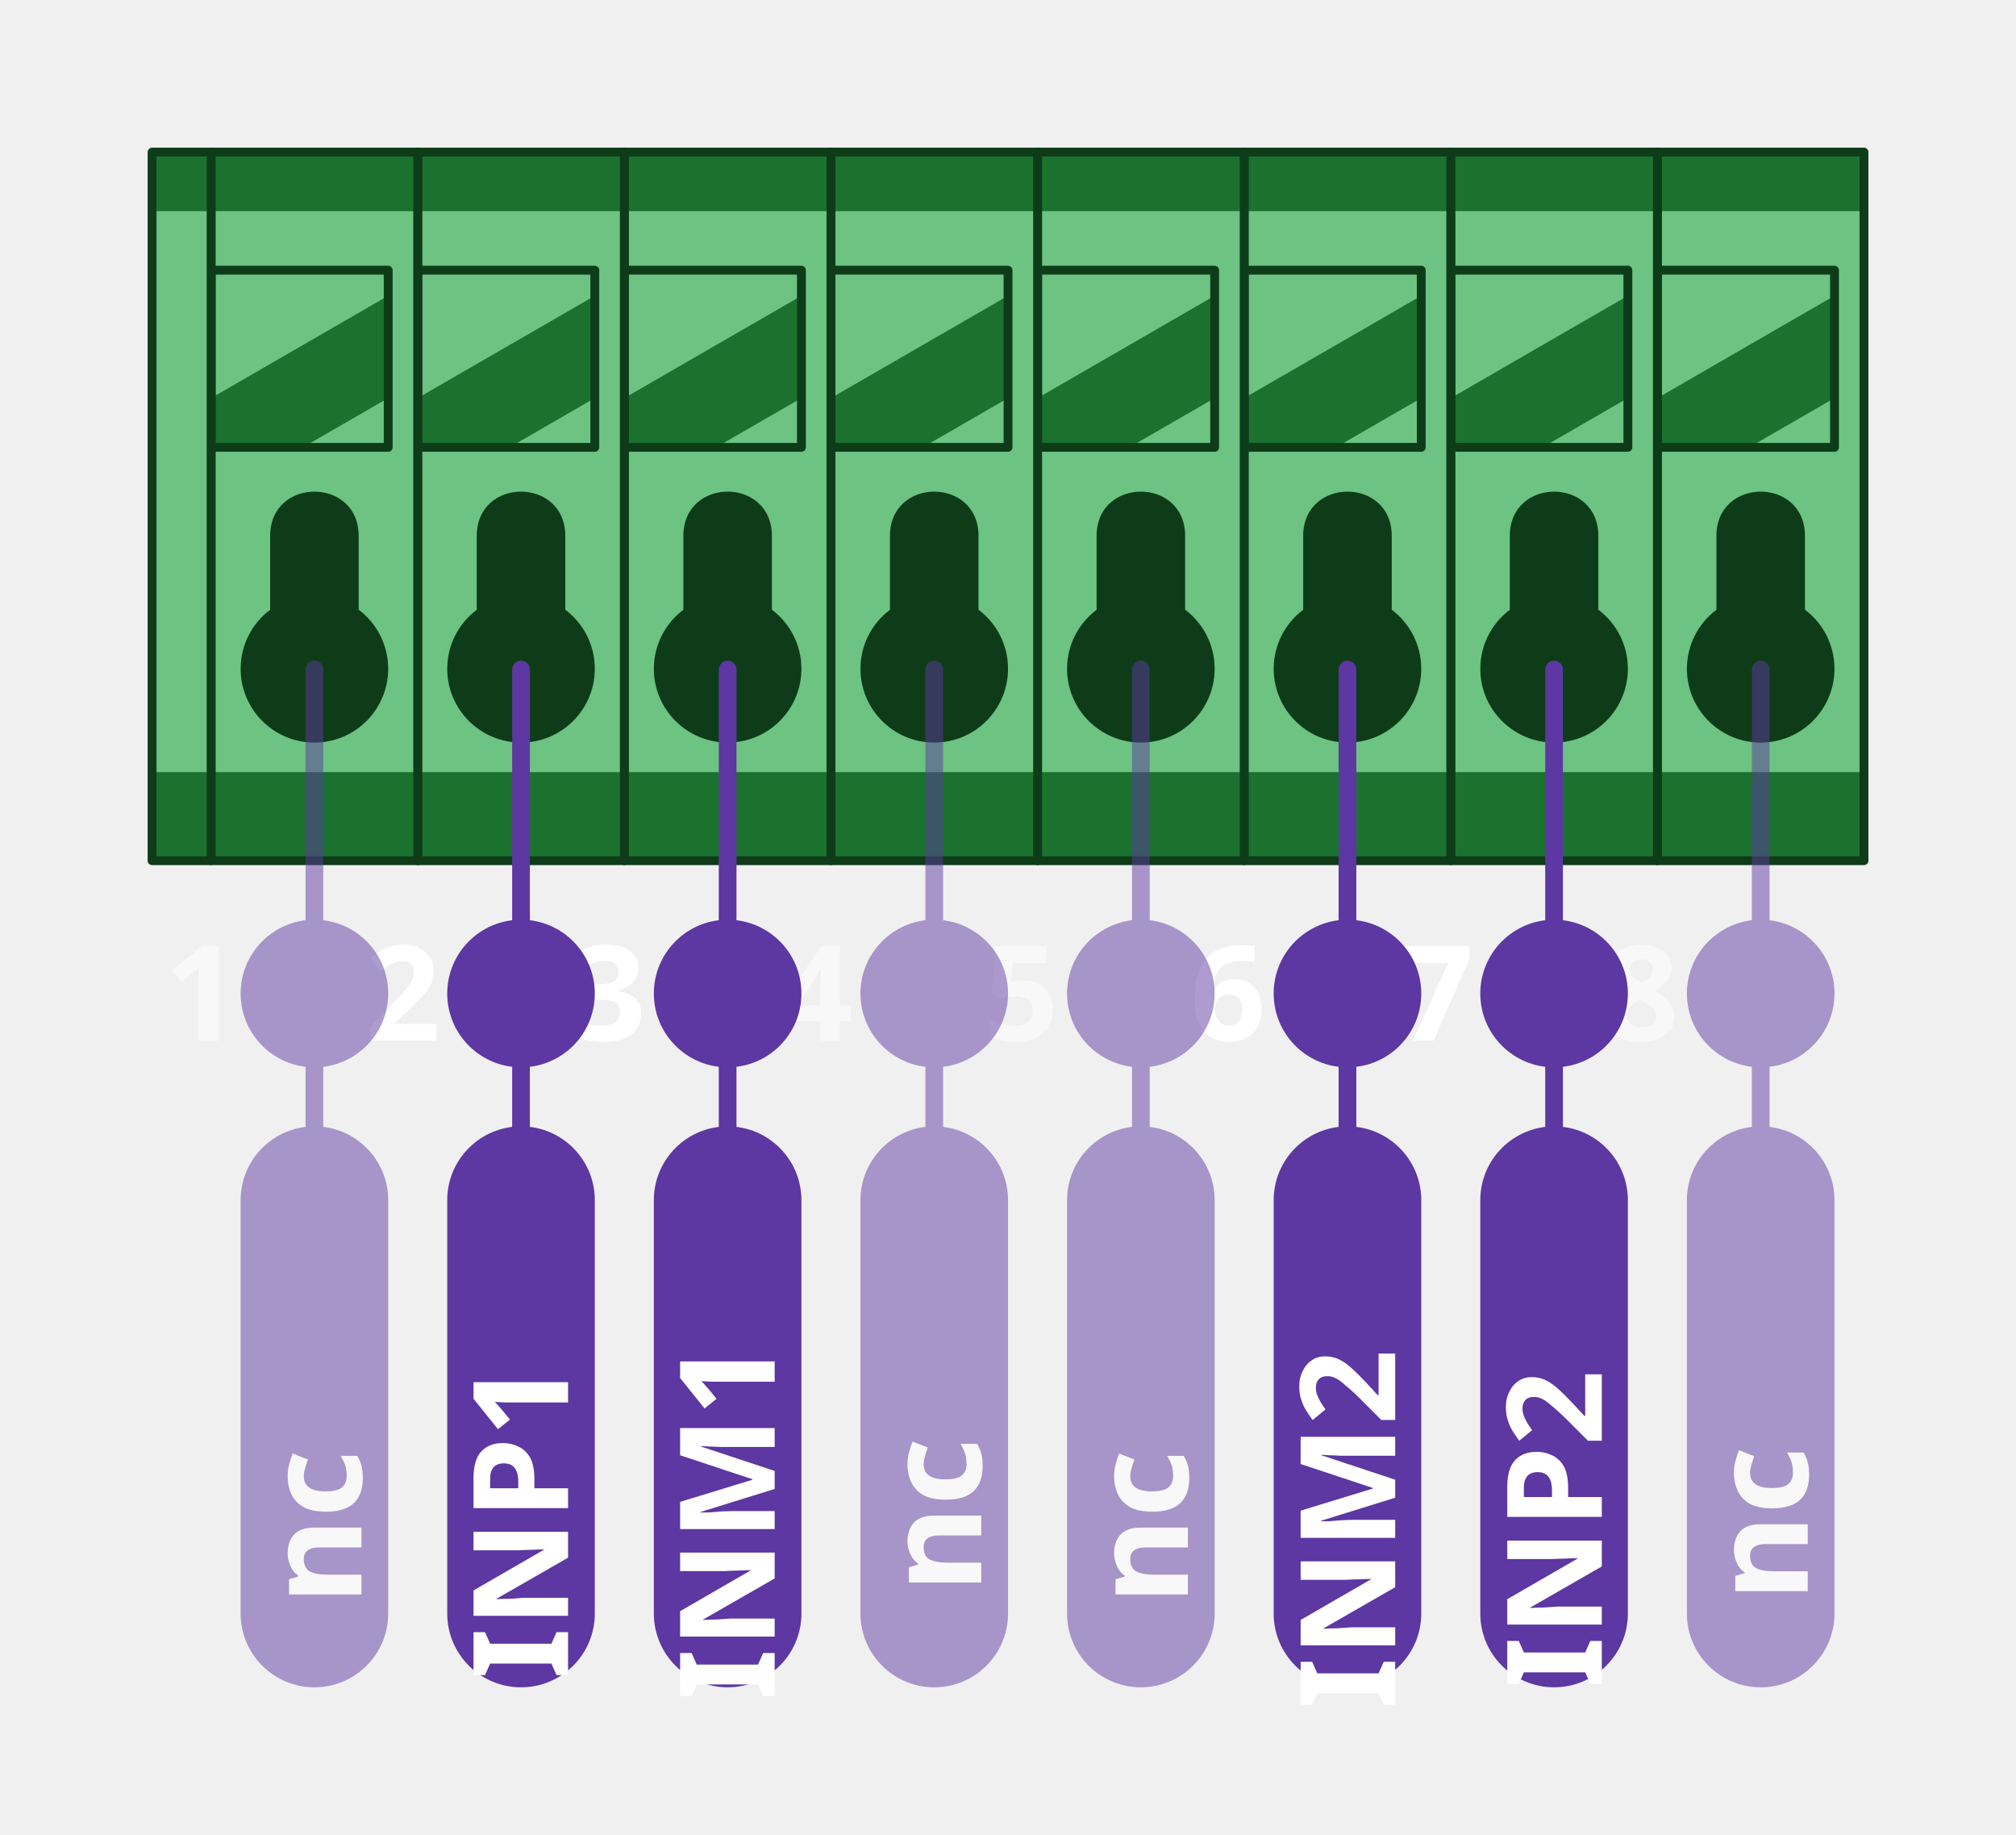
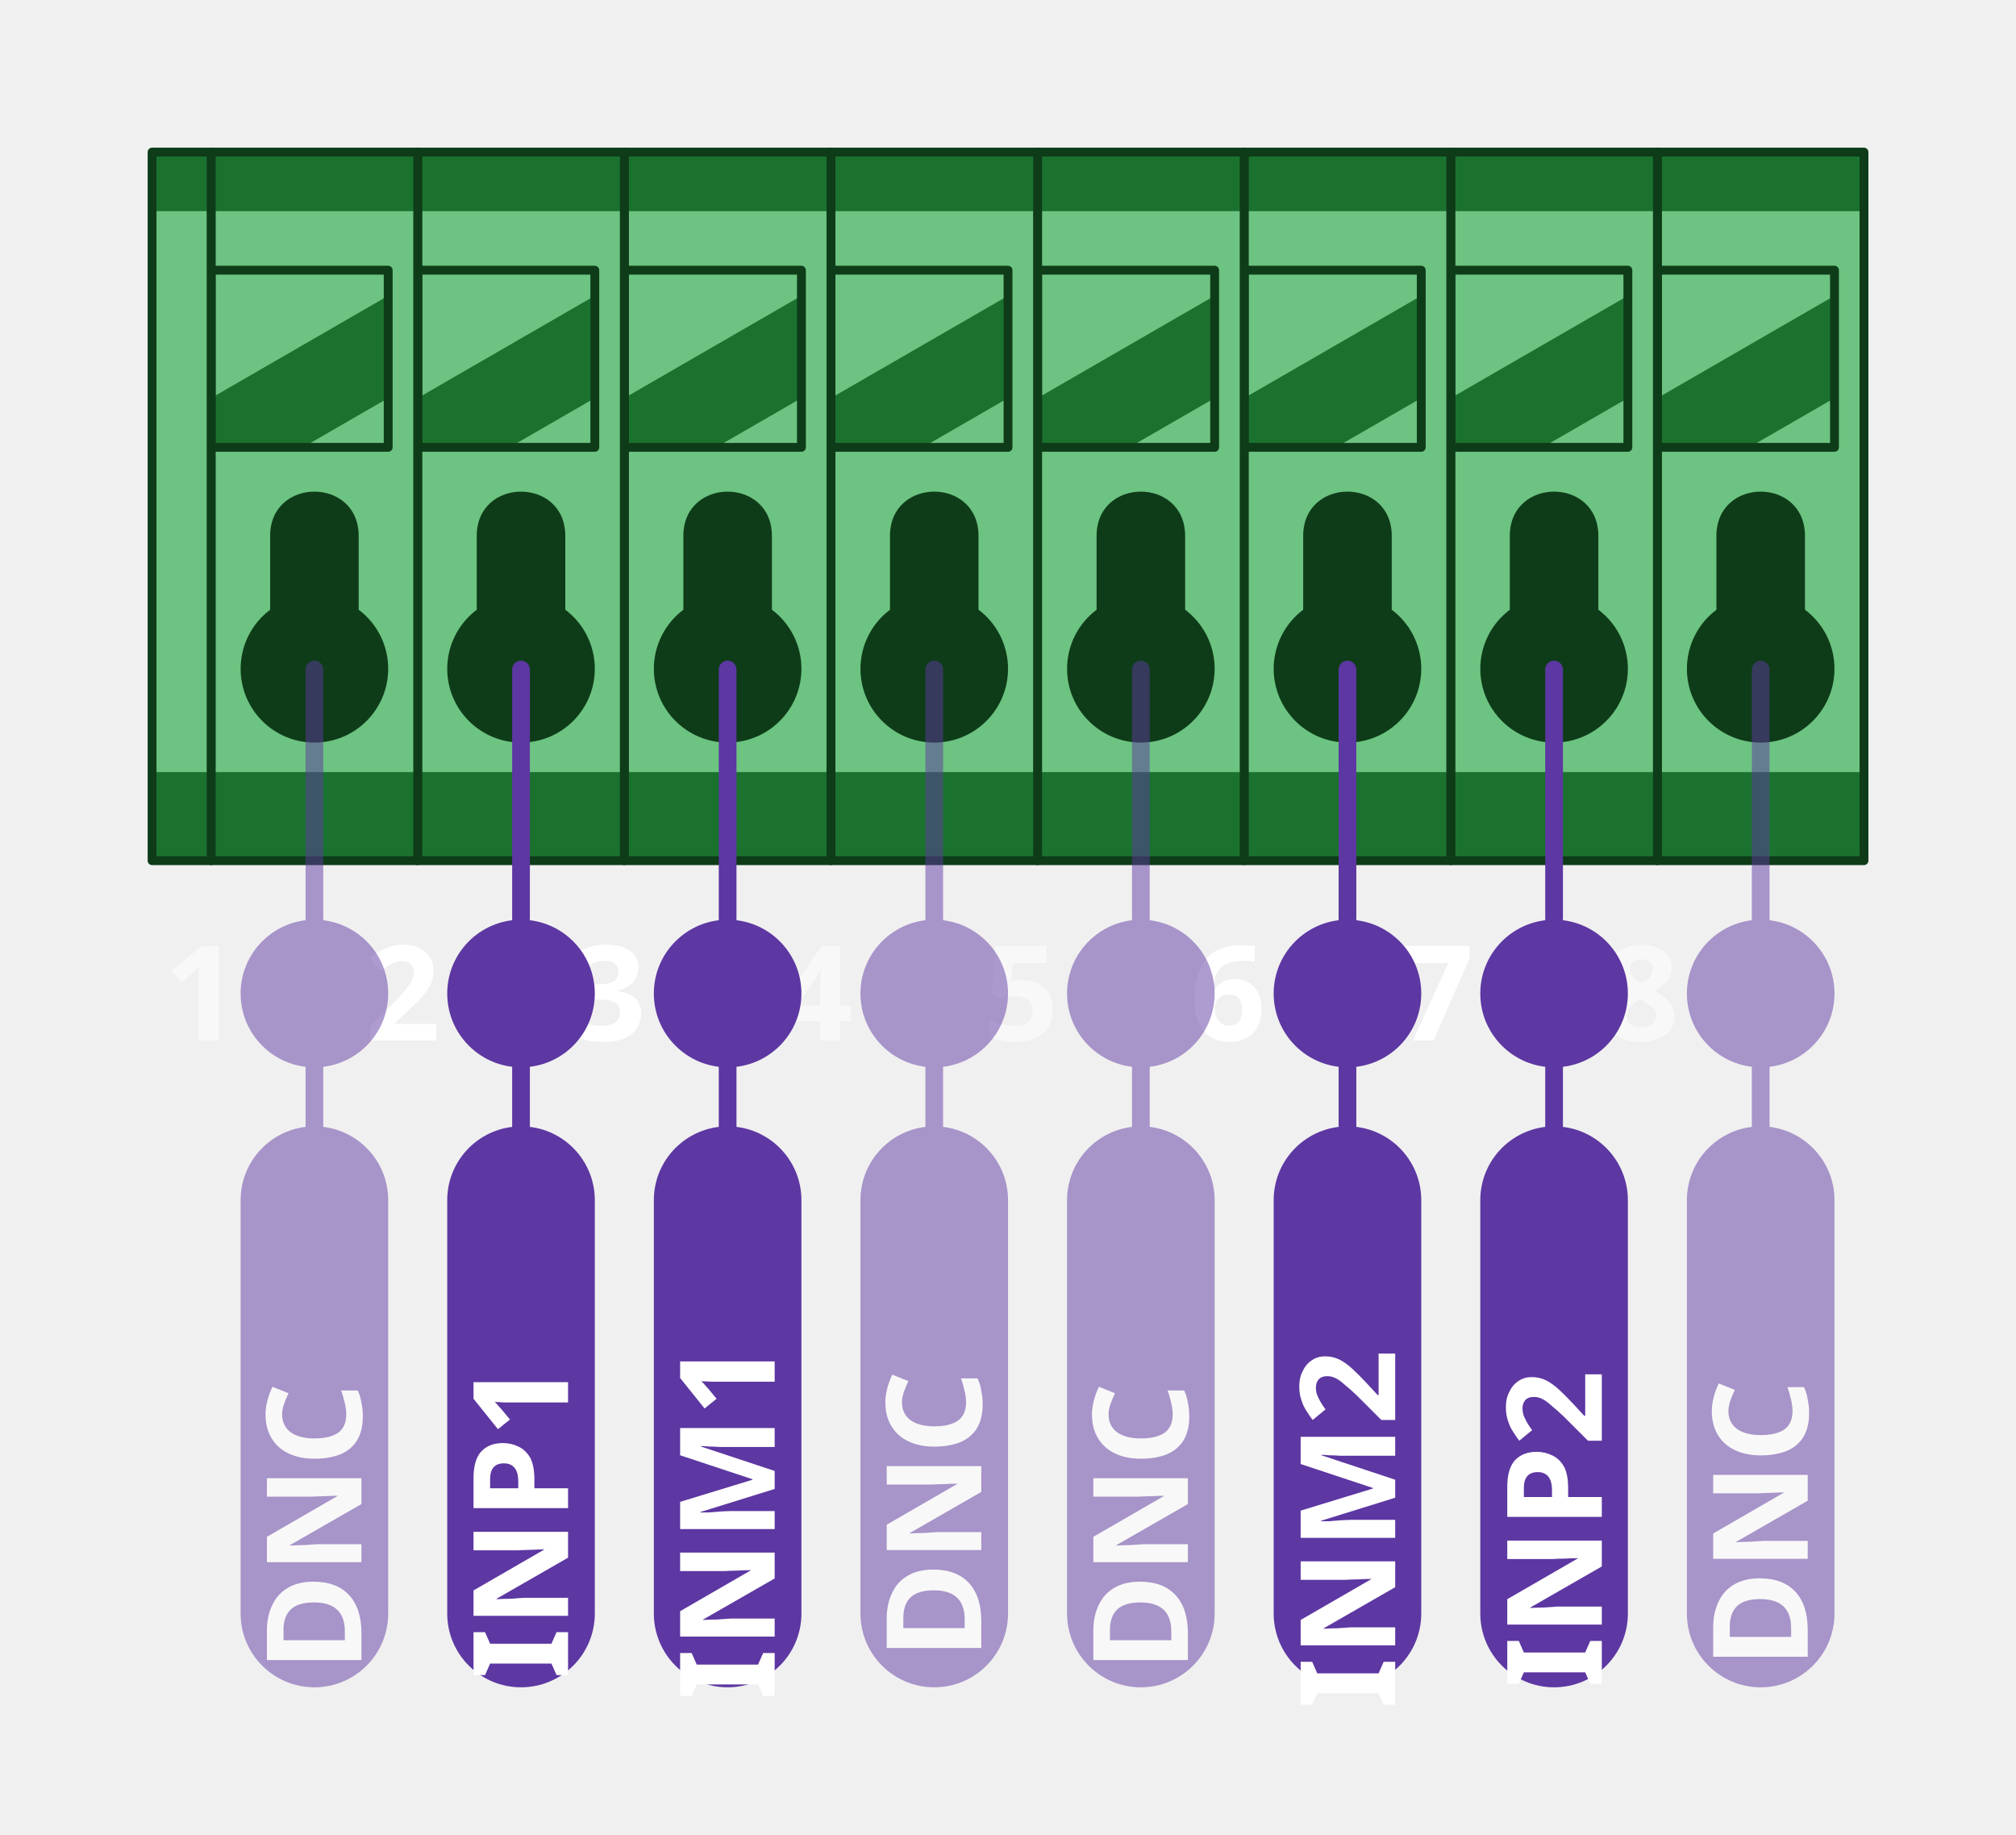
<svg xmlns="http://www.w3.org/2000/svg" width="68.302mm" height="62.152mm" viewBox="0 0 68.302 62.152" version="1.1" id="svg5" xml:space="preserve">
  <defs id="defs2" />
  <g id="layer1" transform="translate(-4.847864,-4.847864)">
    <g id="g785" transform="translate(30,-160)" style="display:inline;stroke-width:0.3;stroke-dasharray:none">
      <path style="fill:#6dc381;stroke:none;stroke-width:0.3;stroke-linecap:round;stroke-linejoin:round;stroke-dasharray:none;stroke-opacity:1" d="M 31,170 H 38 v 24 h -7 v -24" id="path771" />
      <path style="display:inline;fill:#1b722f;stroke:none;stroke-width:0.3;stroke-linecap:round;stroke-linejoin:round;stroke-dasharray:none;stroke-opacity:1" d="M 31,191 H 38 v 3 h -7 v -3" id="path773" />
      <path style="display:inline;fill:#1b722f;stroke:none;stroke-width:0.3;stroke-linecap:round;stroke-linejoin:round;stroke-dasharray:none;stroke-opacity:1" d="M 31,170 H 38 v 2 h -7 v -2" id="path775" />
      <path id="path777" style="fill:#1b722f;stroke:none;stroke-width:0.3;stroke-linecap:round;stroke-linejoin:round;stroke-dasharray:none;stroke-opacity:1" d="M 37,174.866 31,178.331 V 180 h 3.109 l 2.891,-1.669 v -3.464" />
      <path style="fill:none;stroke:#0e3c19;stroke-width:0.3;stroke-linecap:round;stroke-linejoin:round;stroke-dasharray:none;stroke-opacity:1" d="M 31,174 H 37 v 6 h -6 v -6" id="path779" />
      <path id="path781" style="fill:#0e3c19;stroke:none;stroke-width:0.3;stroke-linecap:round;stroke-linejoin:round;stroke-dasharray:none;stroke-opacity:1" d="m 15.5,21.5 c -0.75,0 -1.5,0.5 -1.5,1.5 v 2.502 a 2.5,2.5 0 0 0 -1,1.998 2.5,2.5 0 0 0 2.5,2.5 2.5,2.5 0 0 0 2.5,-2.5 2.5,2.5 0 0 0 -1,-2 v -2.5 c 0,-1 -0.75,-1.5 -1.5,-1.5 z" transform="translate(19,160)" />
      <path style="display:inline;fill:none;stroke:#0e3c19;stroke-width:0.3;stroke-linecap:round;stroke-linejoin:round;stroke-dasharray:none;stroke-opacity:1" d="m 31,170 h 7 v 24 h -7 v -24" id="path783" />
    </g>
    <g id="g753" transform="translate(23,-160)" style="display:inline;stroke-width:0.3;stroke-dasharray:none">
      <path style="fill:#6dc381;stroke:none;stroke-width:0.3;stroke-linecap:round;stroke-linejoin:round;stroke-dasharray:none;stroke-opacity:1" d="M 31,170 H 38 v 24 h -7 v -24" id="path739" />
      <path style="display:inline;fill:#1b722f;stroke:none;stroke-width:0.3;stroke-linecap:round;stroke-linejoin:round;stroke-dasharray:none;stroke-opacity:1" d="M 31,191 H 38 v 3 h -7 v -3" id="path741" />
      <path style="display:inline;fill:#1b722f;stroke:none;stroke-width:0.3;stroke-linecap:round;stroke-linejoin:round;stroke-dasharray:none;stroke-opacity:1" d="M 31,170 H 38 v 2 h -7 v -2" id="path743" />
      <path id="path745" style="fill:#1b722f;stroke:none;stroke-width:0.3;stroke-linecap:round;stroke-linejoin:round;stroke-dasharray:none;stroke-opacity:1" d="M 37,174.866 31,178.331 V 180 h 3.109 l 2.891,-1.669 v -3.464" />
      <path style="fill:none;stroke:#0e3c19;stroke-width:0.3;stroke-linecap:round;stroke-linejoin:round;stroke-dasharray:none;stroke-opacity:1" d="M 31,174 H 37 v 6 h -6 v -6" id="path747" />
      <path id="path749" style="fill:#0e3c19;stroke:none;stroke-width:0.3;stroke-linecap:round;stroke-linejoin:round;stroke-dasharray:none;stroke-opacity:1" d="m 15.5,21.5 c -0.75,0 -1.5,0.5 -1.5,1.5 v 2.502 a 2.5,2.5 0 0 0 -1,1.998 2.5,2.5 0 0 0 2.5,2.5 2.5,2.5 0 0 0 2.5,-2.5 2.5,2.5 0 0 0 -1,-2 v -2.5 c 0,-1 -0.75,-1.5 -1.5,-1.5 z" transform="translate(19,160)" />
      <path style="display:inline;fill:none;stroke:#0e3c19;stroke-width:0.3;stroke-linecap:round;stroke-linejoin:round;stroke-dasharray:none;stroke-opacity:1" d="m 31,170 h 7 v 24 h -7 v -24" id="path751" />
    </g>
    <g id="g721" transform="translate(16,-160)" style="display:inline;stroke-width:0.3;stroke-dasharray:none">
      <path style="fill:#6dc381;stroke:none;stroke-width:0.3;stroke-linecap:round;stroke-linejoin:round;stroke-dasharray:none;stroke-opacity:1" d="M 31,170 H 38 v 24 h -7 v -24" id="path707" />
      <path style="display:inline;fill:#1b722f;stroke:none;stroke-width:0.3;stroke-linecap:round;stroke-linejoin:round;stroke-dasharray:none;stroke-opacity:1" d="M 31,191 H 38 v 3 h -7 v -3" id="path709" />
      <path style="display:inline;fill:#1b722f;stroke:none;stroke-width:0.3;stroke-linecap:round;stroke-linejoin:round;stroke-dasharray:none;stroke-opacity:1" d="M 31,170 H 38 v 2 h -7 v -2" id="path711" />
      <path id="path713" style="fill:#1b722f;stroke:none;stroke-width:0.3;stroke-linecap:round;stroke-linejoin:round;stroke-dasharray:none;stroke-opacity:1" d="M 37,174.866 31,178.331 V 180 h 3.109 l 2.891,-1.669 v -3.464" />
      <path style="fill:none;stroke:#0e3c19;stroke-width:0.3;stroke-linecap:round;stroke-linejoin:round;stroke-dasharray:none;stroke-opacity:1" d="M 31,174 H 37 v 6 h -6 v -6" id="path715" />
      <path id="path717" style="fill:#0e3c19;stroke:none;stroke-width:0.3;stroke-linecap:round;stroke-linejoin:round;stroke-dasharray:none;stroke-opacity:1" d="m 15.5,21.5 c -0.75,0 -1.5,0.5 -1.5,1.5 v 2.502 a 2.5,2.5 0 0 0 -1,1.998 2.5,2.5 0 0 0 2.5,2.5 2.5,2.5 0 0 0 2.5,-2.5 2.5,2.5 0 0 0 -1,-2 v -2.5 c 0,-1 -0.75,-1.5 -1.5,-1.5 z" transform="translate(19,160)" />
      <path style="display:inline;fill:none;stroke:#0e3c19;stroke-width:0.3;stroke-linecap:round;stroke-linejoin:round;stroke-dasharray:none;stroke-opacity:1" d="m 31,170 h 7 v 24 h -7 v -24" id="path719" />
    </g>
    <g id="g689" transform="translate(8.999998,-160)" style="display:inline;stroke-width:0.3;stroke-dasharray:none">
      <path style="fill:#6dc381;stroke:none;stroke-width:0.3;stroke-linecap:round;stroke-linejoin:round;stroke-dasharray:none;stroke-opacity:1" d="M 31,170 H 38 v 24 h -7 v -24" id="path675" />
      <path style="display:inline;fill:#1b722f;stroke:none;stroke-width:0.3;stroke-linecap:round;stroke-linejoin:round;stroke-dasharray:none;stroke-opacity:1" d="M 31,191 H 38 v 3 h -7 v -3" id="path677" />
      <path style="display:inline;fill:#1b722f;stroke:none;stroke-width:0.3;stroke-linecap:round;stroke-linejoin:round;stroke-dasharray:none;stroke-opacity:1" d="M 31,170 H 38 v 2 h -7 v -2" id="path679" />
      <path id="path681" style="fill:#1b722f;stroke:none;stroke-width:0.3;stroke-linecap:round;stroke-linejoin:round;stroke-dasharray:none;stroke-opacity:1" d="M 37,174.866 31,178.331 V 180 h 3.109 l 2.891,-1.669 v -3.464" />
      <path style="fill:none;stroke:#0e3c19;stroke-width:0.3;stroke-linecap:round;stroke-linejoin:round;stroke-dasharray:none;stroke-opacity:1" d="M 31,174 H 37 v 6 h -6 v -6" id="path683" />
      <path id="path685" style="fill:#0e3c19;stroke:none;stroke-width:0.3;stroke-linecap:round;stroke-linejoin:round;stroke-dasharray:none;stroke-opacity:1" d="m 15.5,21.5 c -0.75,0 -1.5,0.5 -1.5,1.5 v 2.502 a 2.5,2.5 0 0 0 -1,1.998 2.5,2.5 0 0 0 2.5,2.5 2.5,2.5 0 0 0 2.5,-2.5 2.5,2.5 0 0 0 -1,-2 v -2.5 c 0,-1 -0.75,-1.5 -1.5,-1.5 z" transform="translate(19,160)" />
      <path style="display:inline;fill:none;stroke:#0e3c19;stroke-width:0.3;stroke-linecap:round;stroke-linejoin:round;stroke-dasharray:none;stroke-opacity:1" d="m 31,170 h 7 v 24 h -7 v -24" id="path687" />
    </g>
    <g id="g657" transform="translate(1.999998,-160)" style="display:inline;stroke-width:0.3;stroke-dasharray:none">
      <path style="fill:#6dc381;stroke:none;stroke-width:0.3;stroke-linecap:round;stroke-linejoin:round;stroke-dasharray:none;stroke-opacity:1" d="M 31,170 H 38 v 24 h -7 v -24" id="path643" />
      <path style="display:inline;fill:#1b722f;stroke:none;stroke-width:0.3;stroke-linecap:round;stroke-linejoin:round;stroke-dasharray:none;stroke-opacity:1" d="M 31,191 H 38 v 3 h -7 v -3" id="path645" />
      <path style="display:inline;fill:#1b722f;stroke:none;stroke-width:0.3;stroke-linecap:round;stroke-linejoin:round;stroke-dasharray:none;stroke-opacity:1" d="M 31,170 H 38 v 2 h -7 v -2" id="path647" />
      <path id="path649" style="fill:#1b722f;stroke:none;stroke-width:0.3;stroke-linecap:round;stroke-linejoin:round;stroke-dasharray:none;stroke-opacity:1" d="M 37,174.866 31,178.331 V 180 h 3.109 l 2.891,-1.669 v -3.464" />
      <path style="fill:none;stroke:#0e3c19;stroke-width:0.3;stroke-linecap:round;stroke-linejoin:round;stroke-dasharray:none;stroke-opacity:1" d="M 31,174 H 37 v 6 h -6 v -6" id="path651" />
      <path id="path653" style="fill:#0e3c19;stroke:none;stroke-width:0.3;stroke-linecap:round;stroke-linejoin:round;stroke-dasharray:none;stroke-opacity:1" d="m 15.5,21.5 c -0.75,0 -1.5,0.5 -1.5,1.5 v 2.502 a 2.5,2.5 0 0 0 -1,1.998 2.5,2.5 0 0 0 2.5,2.5 2.5,2.5 0 0 0 2.5,-2.5 2.5,2.5 0 0 0 -1,-2 v -2.5 c 0,-1 -0.75,-1.5 -1.5,-1.5 z" transform="translate(19,160)" />
      <path style="display:inline;fill:none;stroke:#0e3c19;stroke-width:0.3;stroke-linecap:round;stroke-linejoin:round;stroke-dasharray:none;stroke-opacity:1" d="m 31,170 h 7 v 24 h -7 v -24" id="path655" />
    </g>
    <g id="g625" transform="translate(-5.000002,-160)" style="display:inline;stroke-width:0.3;stroke-dasharray:none">
      <path style="fill:#6dc381;stroke:none;stroke-width:0.3;stroke-linecap:round;stroke-linejoin:round;stroke-dasharray:none;stroke-opacity:1" d="M 31,170 H 38 v 24 h -7 v -24" id="path611" />
      <path style="display:inline;fill:#1b722f;stroke:none;stroke-width:0.3;stroke-linecap:round;stroke-linejoin:round;stroke-dasharray:none;stroke-opacity:1" d="M 31,191 H 38 v 3 h -7 v -3" id="path613" />
      <path style="display:inline;fill:#1b722f;stroke:none;stroke-width:0.3;stroke-linecap:round;stroke-linejoin:round;stroke-dasharray:none;stroke-opacity:1" d="M 31,170 H 38 v 2 h -7 v -2" id="path615" />
      <path id="path617" style="fill:#1b722f;stroke:none;stroke-width:0.3;stroke-linecap:round;stroke-linejoin:round;stroke-dasharray:none;stroke-opacity:1" d="M 37,174.866 31,178.331 V 180 h 3.109 l 2.891,-1.669 v -3.464" />
      <path style="fill:none;stroke:#0e3c19;stroke-width:0.3;stroke-linecap:round;stroke-linejoin:round;stroke-dasharray:none;stroke-opacity:1" d="M 31,174 H 37 v 6 h -6 v -6" id="path619" />
      <path id="path621" style="fill:#0e3c19;stroke:none;stroke-width:0.3;stroke-linecap:round;stroke-linejoin:round;stroke-dasharray:none;stroke-opacity:1" d="m 15.5,21.5 c -0.75,0 -1.5,0.5 -1.5,1.5 v 2.502 a 2.5,2.5 0 0 0 -1,1.998 2.5,2.5 0 0 0 2.5,2.5 2.5,2.5 0 0 0 2.5,-2.5 2.5,2.5 0 0 0 -1,-2 v -2.5 c 0,-1 -0.75,-1.5 -1.5,-1.5 z" transform="translate(19,160)" />
      <path style="display:inline;fill:none;stroke:#0e3c19;stroke-width:0.3;stroke-linecap:round;stroke-linejoin:round;stroke-dasharray:none;stroke-opacity:1" d="m 31,170 h 7 v 24 h -7 v -24" id="path623" />
    </g>
    <g id="g593" transform="translate(-12,-160)" style="display:inline;stroke-width:0.3;stroke-dasharray:none">
      <path style="fill:#6dc381;stroke:none;stroke-width:0.3;stroke-linecap:round;stroke-linejoin:round;stroke-dasharray:none;stroke-opacity:1" d="M 31,170 H 38 v 24 h -7 v -24" id="path579" />
      <path style="display:inline;fill:#1b722f;stroke:none;stroke-width:0.3;stroke-linecap:round;stroke-linejoin:round;stroke-dasharray:none;stroke-opacity:1" d="M 31,191 H 38 v 3 h -7 v -3" id="path581" />
      <path style="display:inline;fill:#1b722f;stroke:none;stroke-width:0.3;stroke-linecap:round;stroke-linejoin:round;stroke-dasharray:none;stroke-opacity:1" d="M 31,170 H 38 v 2 h -7 v -2" id="path583" />
      <path id="path585" style="fill:#1b722f;stroke:none;stroke-width:0.3;stroke-linecap:round;stroke-linejoin:round;stroke-dasharray:none;stroke-opacity:1" d="M 37,174.866 31,178.331 V 180 h 3.109 l 2.891,-1.669 v -3.464" />
      <path style="fill:none;stroke:#0e3c19;stroke-width:0.3;stroke-linecap:round;stroke-linejoin:round;stroke-dasharray:none;stroke-opacity:1" d="M 31,174 H 37 v 6 h -6 v -6" id="path587" />
      <path id="path589" style="fill:#0e3c19;stroke:none;stroke-width:0.3;stroke-linecap:round;stroke-linejoin:round;stroke-dasharray:none;stroke-opacity:1" d="m 15.5,21.5 c -0.75,0 -1.5,0.5 -1.5,1.5 v 2.502 a 2.5,2.5 0 0 0 -1,1.998 2.5,2.5 0 0 0 2.5,2.5 2.5,2.5 0 0 0 2.5,-2.5 2.5,2.5 0 0 0 -1,-2 v -2.5 c 0,-1 -0.75,-1.5 -1.5,-1.5 z" transform="translate(19,160)" />
      <path style="display:inline;fill:none;stroke:#0e3c19;stroke-width:0.3;stroke-linecap:round;stroke-linejoin:round;stroke-dasharray:none;stroke-opacity:1" d="m 31,170 h 7 v 24 h -7 v -24" id="path591" />
    </g>
    <g id="g14134" transform="translate(-19,-160)" style="display:inline;stroke-width:0.3;stroke-dasharray:none">
      <path style="fill:#6dc381;stroke:none;stroke-width:0.3;stroke-linecap:round;stroke-linejoin:round;stroke-dasharray:none;stroke-opacity:1" d="M 31,170 H 38 v 24 h -7 v -24" id="path14120" />
      <path style="display:inline;fill:#1b722f;stroke:none;stroke-width:0.3;stroke-linecap:round;stroke-linejoin:round;stroke-dasharray:none;stroke-opacity:1" d="M 31,191 H 38 v 3 h -7 v -3" id="path14128" />
      <path style="display:inline;fill:#1b722f;stroke:none;stroke-width:0.3;stroke-linecap:round;stroke-linejoin:round;stroke-dasharray:none;stroke-opacity:1" d="M 31,170 H 38 v 2 h -7 v -2" id="path14126" />
      <path id="path14124" style="fill:#1b722f;stroke:none;stroke-width:0.3;stroke-linecap:round;stroke-linejoin:round;stroke-dasharray:none;stroke-opacity:1" d="M 37,174.866 31,178.331 V 180 h 3.109 l 2.891,-1.669 v -3.464" />
      <path style="fill:none;stroke:#0e3c19;stroke-width:0.3;stroke-linecap:round;stroke-linejoin:round;stroke-dasharray:none;stroke-opacity:1" d="M 31,174 H 37 v 6 h -6 v -6" id="path14132" />
      <path id="path2535" style="fill:#0e3c19;stroke:none;stroke-width:0.3;stroke-linecap:round;stroke-linejoin:round;stroke-dasharray:none;stroke-opacity:1" d="m 15.5,21.5 c -0.75,0 -1.5,0.5 -1.5,1.5 v 2.502 a 2.5,2.5 0 0 0 -1,1.998 2.5,2.5 0 0 0 2.5,2.5 2.5,2.5 0 0 0 2.5,-2.5 2.5,2.5 0 0 0 -1,-2 v -2.5 c 0,-1 -0.75,-1.5 -1.5,-1.5 z" transform="translate(19,160)" />
      <path style="display:inline;fill:none;stroke:#0e3c19;stroke-width:0.3;stroke-linecap:round;stroke-linejoin:round;stroke-dasharray:none;stroke-opacity:1" d="m 31,170 h 7 v 24 h -7 v -24" id="path14130" />
    </g>
    <g id="g801" transform="translate(48.99999)" style="opacity:0.5">
      <path style="fill:none;stroke:#5d37a2;stroke-width:0.6;stroke-linecap:round;stroke-linejoin:round;stroke-dasharray:none;stroke-opacity:1" d="M 15.5,43 V 27.526" id="path787" />
      <path id="path789" style="fill:#5d37a2;stroke:none;stroke-width:0.3;stroke-linecap:round;stroke-linejoin:round;stroke-dasharray:none;paint-order:stroke fill markers" d="M 15.5,36 A 2.5,2.5 0 0 0 13,38.5 2.5,2.5 0 0 0 15.5,41 2.5,2.5 0 0 0 18,38.5 2.5,2.5 0 0 0 15.5,36 Z" />
      <rect style="fill:#5d37a2;stroke:none;stroke-width:0.3;stroke-linecap:round;stroke-linejoin:round;stroke-dasharray:none;paint-order:stroke fill markers" id="rect791" width="5" height="19" x="13" y="43" ry="2.5" />
      <text xml:space="preserve" style="font-style:normal;font-weight:normal;font-size:4.482px;line-height:1.25;font-family:sans-serif;text-align:center;text-anchor:middle;fill:#ffffff;fill-opacity:1;stroke:none;stroke-width:0.265" x="-52.385" y="17.093" id="text795" transform="rotate(-90)">
-         <tspan id="tspan793" style="font-style:normal;font-variant:normal;font-weight:bold;font-stretch:normal;font-family:'Roboto Mono';-inkscape-font-specification:'Roboto Mono';text-align:center;text-anchor:middle;fill:#ffffff;fill-opacity:1;stroke-width:0.265" x="-52.385" y="17.093">nc</tspan>
+         <tspan id="tspan793" style="font-style:normal;font-variant:normal;font-weight:bold;font-stretch:normal;font-family:'Roboto Mono';-inkscape-font-specification:'Roboto Mono';text-align:center;text-anchor:middle;fill:#ffffff;fill-opacity:1;stroke-width:0.265" x="-52.385" y="17.093">DNC</tspan>
      </text>
      <text xml:space="preserve" style="font-style:normal;font-weight:normal;font-size:4.482px;line-height:1.25;font-family:sans-serif;text-align:center;text-anchor:middle;fill:#ffffff;fill-opacity:1;stroke:none;stroke-width:0.265" x="15.537" y="40.093" id="text799">
        <tspan id="tspan797" style="font-style:normal;font-variant:normal;font-weight:bold;font-stretch:normal;font-family:'Roboto Mono';-inkscape-font-specification:'Roboto Mono Bold';text-align:center;text-anchor:middle;fill:#ffffff;fill-opacity:1;stroke-width:0.265" x="15.537" y="40.093">8</tspan>
      </text>
    </g>
    <g id="g769" transform="translate(41.99999)">
      <path style="fill:none;stroke:#5d37a2;stroke-width:0.6;stroke-linecap:round;stroke-linejoin:round;stroke-dasharray:none;stroke-opacity:1" d="M 15.5,43 V 27.526" id="path755" />
      <path id="path757" style="fill:#5d37a2;stroke:none;stroke-width:0.3;stroke-linecap:round;stroke-linejoin:round;stroke-dasharray:none;paint-order:stroke fill markers" d="M 15.5,36 A 2.5,2.5 0 0 0 13,38.5 2.5,2.5 0 0 0 15.5,41 2.5,2.5 0 0 0 18,38.5 2.5,2.5 0 0 0 15.5,36 Z" />
      <rect style="fill:#5d37a2;stroke:none;stroke-width:0.3;stroke-linecap:round;stroke-linejoin:round;stroke-dasharray:none;paint-order:stroke fill markers" id="rect759" width="5" height="19" x="13" y="43" ry="2.5" />
      <text xml:space="preserve" style="font-style:normal;font-weight:normal;font-size:4.482px;line-height:1.25;font-family:sans-serif;text-align:center;text-anchor:middle;fill:#ffffff;fill-opacity:1;stroke:none;stroke-width:0.265" x="-52.562" y="17.115" id="text763" transform="rotate(-90)">
        <tspan id="tspan761" style="font-style:normal;font-variant:normal;font-weight:bold;font-stretch:normal;font-family:'Roboto Mono';-inkscape-font-specification:'Roboto Mono';text-align:center;text-anchor:middle;fill:#ffffff;fill-opacity:1;stroke-width:0.265" x="-52.562" y="17.115">INP2</tspan>
      </text>
      <text xml:space="preserve" style="font-style:normal;font-weight:normal;font-size:4.482px;line-height:1.25;font-family:sans-serif;text-align:center;text-anchor:middle;fill:#ffffff;fill-opacity:1;stroke:none;stroke-width:0.265" x="15.574" y="40.093" id="text767">
        <tspan id="tspan765" style="font-style:normal;font-variant:normal;font-weight:bold;font-stretch:normal;font-family:'Roboto Mono';-inkscape-font-specification:'Roboto Mono Bold';text-align:center;text-anchor:middle;fill:#ffffff;fill-opacity:1;stroke-width:0.265" x="15.574" y="40.093">7</tspan>
      </text>
    </g>
    <g id="g737" transform="translate(35)">
      <path style="fill:none;stroke:#5d37a2;stroke-width:0.6;stroke-linecap:round;stroke-linejoin:round;stroke-dasharray:none;stroke-opacity:1" d="M 15.5,43 V 27.526" id="path723" />
      <path id="path725" style="fill:#5d37a2;stroke:none;stroke-width:0.3;stroke-linecap:round;stroke-linejoin:round;stroke-dasharray:none;paint-order:stroke fill markers" d="M 15.5,36 A 2.5,2.5 0 0 0 13,38.5 2.5,2.5 0 0 0 15.5,41 2.5,2.5 0 0 0 18,38.5 2.5,2.5 0 0 0 15.5,36 Z" />
      <rect style="fill:#5d37a2;stroke:none;stroke-width:0.3;stroke-linecap:round;stroke-linejoin:round;stroke-dasharray:none;paint-order:stroke fill markers" id="rect727" width="5" height="19" x="13" y="43" ry="2.5" />
      <text xml:space="preserve" style="font-style:normal;font-weight:normal;font-size:4.482px;line-height:1.25;font-family:sans-serif;text-align:center;text-anchor:middle;fill:#ffffff;fill-opacity:1;stroke:none;stroke-width:0.265" x="-52.562" y="17.115" id="text731" transform="rotate(-90)">
        <tspan id="tspan729" style="font-style:normal;font-variant:normal;font-weight:bold;font-stretch:normal;font-family:'Roboto Mono';-inkscape-font-specification:'Roboto Mono';text-align:center;text-anchor:middle;fill:#ffffff;fill-opacity:1;stroke-width:0.265" x="-52.562" y="17.115">INM2</tspan>
      </text>
      <text xml:space="preserve" style="font-style:normal;font-weight:normal;font-size:4.482px;line-height:1.25;font-family:sans-serif;text-align:center;text-anchor:middle;fill:#ffffff;fill-opacity:1;stroke:none;stroke-width:0.265" x="15.528" y="40.093" id="text735">
        <tspan id="tspan733" style="font-style:normal;font-variant:normal;font-weight:bold;font-stretch:normal;font-family:'Roboto Mono';-inkscape-font-specification:'Roboto Mono Bold';text-align:center;text-anchor:middle;fill:#ffffff;fill-opacity:1;stroke-width:0.265" x="15.528" y="40.093">6</tspan>
      </text>
    </g>
    <g id="g705" transform="translate(27.99999)" style="opacity:0.5">
      <path style="fill:none;stroke:#5d37a2;stroke-width:0.6;stroke-linecap:round;stroke-linejoin:round;stroke-dasharray:none;stroke-opacity:1" d="M 15.5,43 V 27.526" id="path691" />
      <path id="path693" style="fill:#5d37a2;stroke:none;stroke-width:0.3;stroke-linecap:round;stroke-linejoin:round;stroke-dasharray:none;paint-order:stroke fill markers" d="M 15.5,36 A 2.5,2.5 0 0 0 13,38.5 2.5,2.5 0 0 0 15.5,41 2.5,2.5 0 0 0 18,38.5 2.5,2.5 0 0 0 15.5,36 Z" />
      <rect style="fill:#5d37a2;stroke:none;stroke-width:0.3;stroke-linecap:round;stroke-linejoin:round;stroke-dasharray:none;paint-order:stroke fill markers" id="rect695" width="5" height="19" x="13" y="43" ry="2.5" />
      <text xml:space="preserve" style="font-style:normal;font-weight:normal;font-size:4.482px;line-height:1.25;font-family:sans-serif;text-align:center;text-anchor:middle;fill:#ffffff;fill-opacity:1;stroke:none;stroke-width:0.265" x="-52.498" y="17.093" id="text699" transform="rotate(-90)">
-         <tspan id="tspan697" style="font-style:normal;font-variant:normal;font-weight:bold;font-stretch:normal;font-family:'Roboto Mono';-inkscape-font-specification:'Roboto Mono';text-align:center;text-anchor:middle;fill:#ffffff;fill-opacity:1;stroke-width:0.265" x="-52.498" y="17.093">nc</tspan>
+         <tspan id="tspan697" style="font-style:normal;font-variant:normal;font-weight:bold;font-stretch:normal;font-family:'Roboto Mono';-inkscape-font-specification:'Roboto Mono';text-align:center;text-anchor:middle;fill:#ffffff;fill-opacity:1;stroke-width:0.265" x="-52.498" y="17.093">DNC</tspan>
      </text>
      <text xml:space="preserve" style="font-style:normal;font-weight:normal;font-size:4.482px;line-height:1.25;font-family:sans-serif;text-align:center;text-anchor:middle;fill:#ffffff;fill-opacity:1;stroke:none;stroke-width:0.265" x="15.52" y="40.093" id="text703">
        <tspan id="tspan701" style="font-style:normal;font-variant:normal;font-weight:bold;font-stretch:normal;font-family:'Roboto Mono';-inkscape-font-specification:'Roboto Mono Bold';text-align:center;text-anchor:middle;fill:#ffffff;fill-opacity:1;stroke-width:0.265" x="15.52" y="40.093">5</tspan>
      </text>
    </g>
    <g id="g673" transform="translate(21)" style="opacity:0.5">
      <path style="fill:none;stroke:#5d37a2;stroke-width:0.6;stroke-linecap:round;stroke-linejoin:round;stroke-dasharray:none;stroke-opacity:1" d="M 15.5,43 V 27.526" id="path659" />
      <path id="path661" style="fill:#5d37a2;stroke:none;stroke-width:0.3;stroke-linecap:round;stroke-linejoin:round;stroke-dasharray:none;paint-order:stroke fill markers" d="M 15.5,36 A 2.5,2.5 0 0 0 13,38.5 2.5,2.5 0 0 0 15.5,41 2.5,2.5 0 0 0 18,38.5 2.5,2.5 0 0 0 15.5,36 Z" />
      <rect style="fill:#5d37a2;stroke:none;stroke-width:0.3;stroke-linecap:round;stroke-linejoin:round;stroke-dasharray:none;paint-order:stroke fill markers" id="rect663" width="5" height="19" x="13" y="43" ry="2.5" />
      <text xml:space="preserve" style="font-style:normal;font-weight:normal;font-size:4.482px;line-height:1.25;font-family:sans-serif;text-align:center;text-anchor:middle;fill:#ffffff;fill-opacity:1;stroke:none;stroke-width:0.265" x="-52.089" y="17.093" id="text667" transform="rotate(-90)">
-         <tspan id="tspan665" style="font-style:normal;font-variant:normal;font-weight:bold;font-stretch:normal;font-family:'Roboto Mono';-inkscape-font-specification:'Roboto Mono';text-align:center;text-anchor:middle;fill:#ffffff;fill-opacity:1;stroke-width:0.265" x="-52.089" y="17.093">nc</tspan>
+         <tspan id="tspan665" style="font-style:normal;font-variant:normal;font-weight:bold;font-stretch:normal;font-family:'Roboto Mono';-inkscape-font-specification:'Roboto Mono';text-align:center;text-anchor:middle;fill:#ffffff;fill-opacity:1;stroke-width:0.265" x="-52.089" y="17.093">DNC</tspan>
      </text>
      <text xml:space="preserve" style="font-style:normal;font-weight:normal;font-size:4.482px;line-height:1.25;font-family:sans-serif;text-align:center;text-anchor:middle;fill:#ffffff;fill-opacity:1;stroke:none;stroke-width:0.265" x="15.553" y="40.093" id="text671">
        <tspan id="tspan669" style="font-style:normal;font-variant:normal;font-weight:bold;font-stretch:normal;font-family:'Roboto Mono';-inkscape-font-specification:'Roboto Mono Bold';text-align:center;text-anchor:middle;fill:#ffffff;fill-opacity:1;stroke-width:0.265" x="15.553" y="40.093">4</tspan>
      </text>
    </g>
    <g id="g641" transform="translate(14)">
      <path style="fill:none;stroke:#5d37a2;stroke-width:0.6;stroke-linecap:round;stroke-linejoin:round;stroke-dasharray:none;stroke-opacity:1" d="M 15.5,43 V 27.526" id="path627" />
      <path id="path629" style="fill:#5d37a2;stroke:none;stroke-width:0.3;stroke-linecap:round;stroke-linejoin:round;stroke-dasharray:none;paint-order:stroke fill markers" d="M 15.5,36 A 2.5,2.5 0 0 0 13,38.5 2.5,2.5 0 0 0 15.5,41 2.5,2.5 0 0 0 18,38.5 2.5,2.5 0 0 0 15.5,36 Z" />
      <rect style="fill:#5d37a2;stroke:none;stroke-width:0.3;stroke-linecap:round;stroke-linejoin:round;stroke-dasharray:none;paint-order:stroke fill markers" id="rect631" width="5" height="19" x="13" y="43" ry="2.5" />
      <text xml:space="preserve" style="font-style:normal;font-weight:normal;font-size:4.482px;line-height:1.25;font-family:sans-serif;text-align:center;text-anchor:middle;fill:#ffffff;fill-opacity:1;stroke:none;stroke-width:0.265" x="-52.266" y="17.093" id="text635" transform="rotate(-90)">
        <tspan id="tspan633" style="font-style:normal;font-variant:normal;font-weight:bold;font-stretch:normal;font-family:'Roboto Mono';-inkscape-font-specification:'Roboto Mono';text-align:center;text-anchor:middle;fill:#ffffff;fill-opacity:1;stroke-width:0.265" x="-52.266" y="17.093">INM1</tspan>
      </text>
      <text xml:space="preserve" style="font-style:normal;font-weight:normal;font-size:4.482px;line-height:1.25;font-family:sans-serif;text-align:center;text-anchor:middle;fill:#ffffff;fill-opacity:1;stroke:none;stroke-width:0.265" x="15.54" y="40.093" id="text639">
        <tspan id="tspan637" style="font-style:normal;font-variant:normal;font-weight:bold;font-stretch:normal;font-family:'Roboto Mono';-inkscape-font-specification:'Roboto Mono Bold';text-align:center;text-anchor:middle;fill:#ffffff;fill-opacity:1;stroke-width:0.265" x="15.54" y="40.093">3</tspan>
      </text>
    </g>
    <g id="g609" transform="translate(6.999995)">
      <path style="fill:none;stroke:#5d37a2;stroke-width:0.6;stroke-linecap:round;stroke-linejoin:round;stroke-dasharray:none;stroke-opacity:1" d="M 15.5,43 V 27.526" id="path595" />
      <path id="path597" style="fill:#5d37a2;stroke:none;stroke-width:0.3;stroke-linecap:round;stroke-linejoin:round;stroke-dasharray:none;paint-order:stroke fill markers" d="M 15.5,36 A 2.5,2.5 0 0 0 13,38.5 2.5,2.5 0 0 0 15.5,41 2.5,2.5 0 0 0 18,38.5 2.5,2.5 0 0 0 15.5,36 Z" />
      <rect style="fill:#5d37a2;stroke:none;stroke-width:0.3;stroke-linecap:round;stroke-linejoin:round;stroke-dasharray:none;paint-order:stroke fill markers" id="rect599" width="5" height="19" x="13" y="43" ry="2.5" />
      <text xml:space="preserve" style="font-style:normal;font-weight:normal;font-size:4.482px;line-height:1.25;font-family:sans-serif;text-align:center;text-anchor:middle;fill:#ffffff;fill-opacity:1;stroke:none;stroke-width:0.265" x="-52.266" y="17.093" id="text603" transform="rotate(-90)">
        <tspan id="tspan601" style="font-style:normal;font-variant:normal;font-weight:bold;font-stretch:normal;font-family:'Roboto Mono';-inkscape-font-specification:'Roboto Mono';text-align:center;text-anchor:middle;fill:#ffffff;fill-opacity:1;stroke-width:0.265" x="-52.266" y="17.093">INP1</tspan>
      </text>
      <text xml:space="preserve" style="font-style:normal;font-weight:normal;font-size:4.482px;line-height:1.25;font-family:sans-serif;text-align:center;text-anchor:middle;fill:#ffffff;fill-opacity:1;stroke:none;stroke-width:0.265" x="15.572" y="40.093" id="text607">
        <tspan id="tspan605" style="font-style:normal;font-variant:normal;font-weight:bold;font-stretch:normal;font-family:'Roboto Mono';-inkscape-font-specification:'Roboto Mono Bold';text-align:center;text-anchor:middle;fill:#ffffff;fill-opacity:1;stroke-width:0.265" x="15.572" y="40.093">2</tspan>
      </text>
    </g>
    <g id="g467" style="opacity:0.5">
      <path style="fill:none;stroke:#5d37a2;stroke-width:0.6;stroke-linecap:round;stroke-linejoin:round;stroke-dasharray:none;stroke-opacity:1" d="M 15.5,43 V 27.526" id="path20250" />
      <path id="path4176" style="fill:#5d37a2;stroke:none;stroke-width:0.3;stroke-linecap:round;stroke-linejoin:round;stroke-dasharray:none;paint-order:stroke fill markers" d="M 15.5,36 A 2.5,2.5 0 0 0 13,38.5 2.5,2.5 0 0 0 15.5,41 2.5,2.5 0 0 0 18,38.5 2.5,2.5 0 0 0 15.5,36 Z" />
      <rect style="fill:#5d37a2;stroke:none;stroke-width:0.3;stroke-linecap:round;stroke-linejoin:round;stroke-dasharray:none;paint-order:stroke fill markers" id="rect6527" width="5" height="19" x="13" y="43" ry="2.5" />
      <text xml:space="preserve" style="font-style:normal;font-weight:normal;font-size:4.482px;line-height:1.25;font-family:sans-serif;text-align:center;text-anchor:middle;fill:#ffffff;fill-opacity:1;stroke:none;stroke-width:0.265" x="-52.498" y="17.093" id="text6664" transform="rotate(-90)">
-         <tspan id="tspan6662" style="font-style:normal;font-variant:normal;font-weight:bold;font-stretch:normal;font-family:'Roboto Mono';-inkscape-font-specification:'Roboto Mono';text-align:center;text-anchor:middle;fill:#ffffff;fill-opacity:1;stroke-width:0.265" x="-52.498" y="17.093">nc</tspan>
+         <tspan id="tspan6662" style="font-style:normal;font-variant:normal;font-weight:bold;font-stretch:normal;font-family:'Roboto Mono';-inkscape-font-specification:'Roboto Mono';text-align:center;text-anchor:middle;fill:#ffffff;fill-opacity:1;stroke-width:0.265" x="-52.498" y="17.093">DNC</tspan>
      </text>
      <text xml:space="preserve" style="font-style:normal;font-weight:normal;font-size:4.482px;line-height:1.25;font-family:sans-serif;text-align:center;text-anchor:middle;fill:#ffffff;fill-opacity:1;stroke:none;stroke-width:0.265" x="15.756" y="40.093" id="text6664-9">
        <tspan id="tspan6662-9" style="font-style:normal;font-variant:normal;font-weight:bold;font-stretch:normal;font-family:'Roboto Mono';-inkscape-font-specification:'Roboto Mono Bold';text-align:center;text-anchor:middle;fill:#ffffff;fill-opacity:1;stroke-width:0.265" x="15.756" y="40.093">1</tspan>
      </text>
      <flowRoot xml:space="preserve" id="flowRoot1080" style="font-size:16px;line-height:1.25;font-family:sans-serif;letter-spacing:0px;word-spacing:0px" transform="matrix(0.2645833,0,0,0.2645833,-0.1521364,-0.1521364)">
        <flowRegion id="flowRegion1082" style="">
          <rect id="rect1084" width="5.669" height="17.008" x="64.827" y="214.118" style="" />
        </flowRegion>
        <flowPara id="flowPara1086" />
      </flowRoot>
    </g>
    <g id="g12923" transform="translate(-10,-160)" style="display:inline;stroke-width:0.3;stroke-dasharray:none">
      <path style="fill:#6dc381;stroke:none;stroke-width:0.3;stroke-linecap:round;stroke-linejoin:round;stroke-dasharray:none;stroke-opacity:1" d="m 20,170 h 2 v 24 h -2 v -24" id="path5413" />
      <path style="fill:#1b722f;stroke:none;stroke-width:0.3;stroke-linecap:round;stroke-linejoin:round;stroke-dasharray:none;stroke-opacity:1" d="m 20,191 h 2 v 3 h -2 v -3" id="path11684-0" />
      <path style="display:inline;fill:#1b722f;stroke:none;stroke-width:0.3;stroke-linecap:round;stroke-linejoin:round;stroke-dasharray:none;stroke-opacity:1" d="m 20,172 h 2 v -2 h -2 v 2" id="path7657" />
      <path style="fill:none;stroke:#0e3c19;stroke-width:0.3;stroke-linecap:round;stroke-linejoin:round;stroke-dasharray:none;stroke-opacity:1" d="m 20,170 h 2 v 24 h -2 v -24" id="path12058" />
    </g>
    <g id="g801-9" transform="translate(114)">



</g>
  </g>
</svg>
